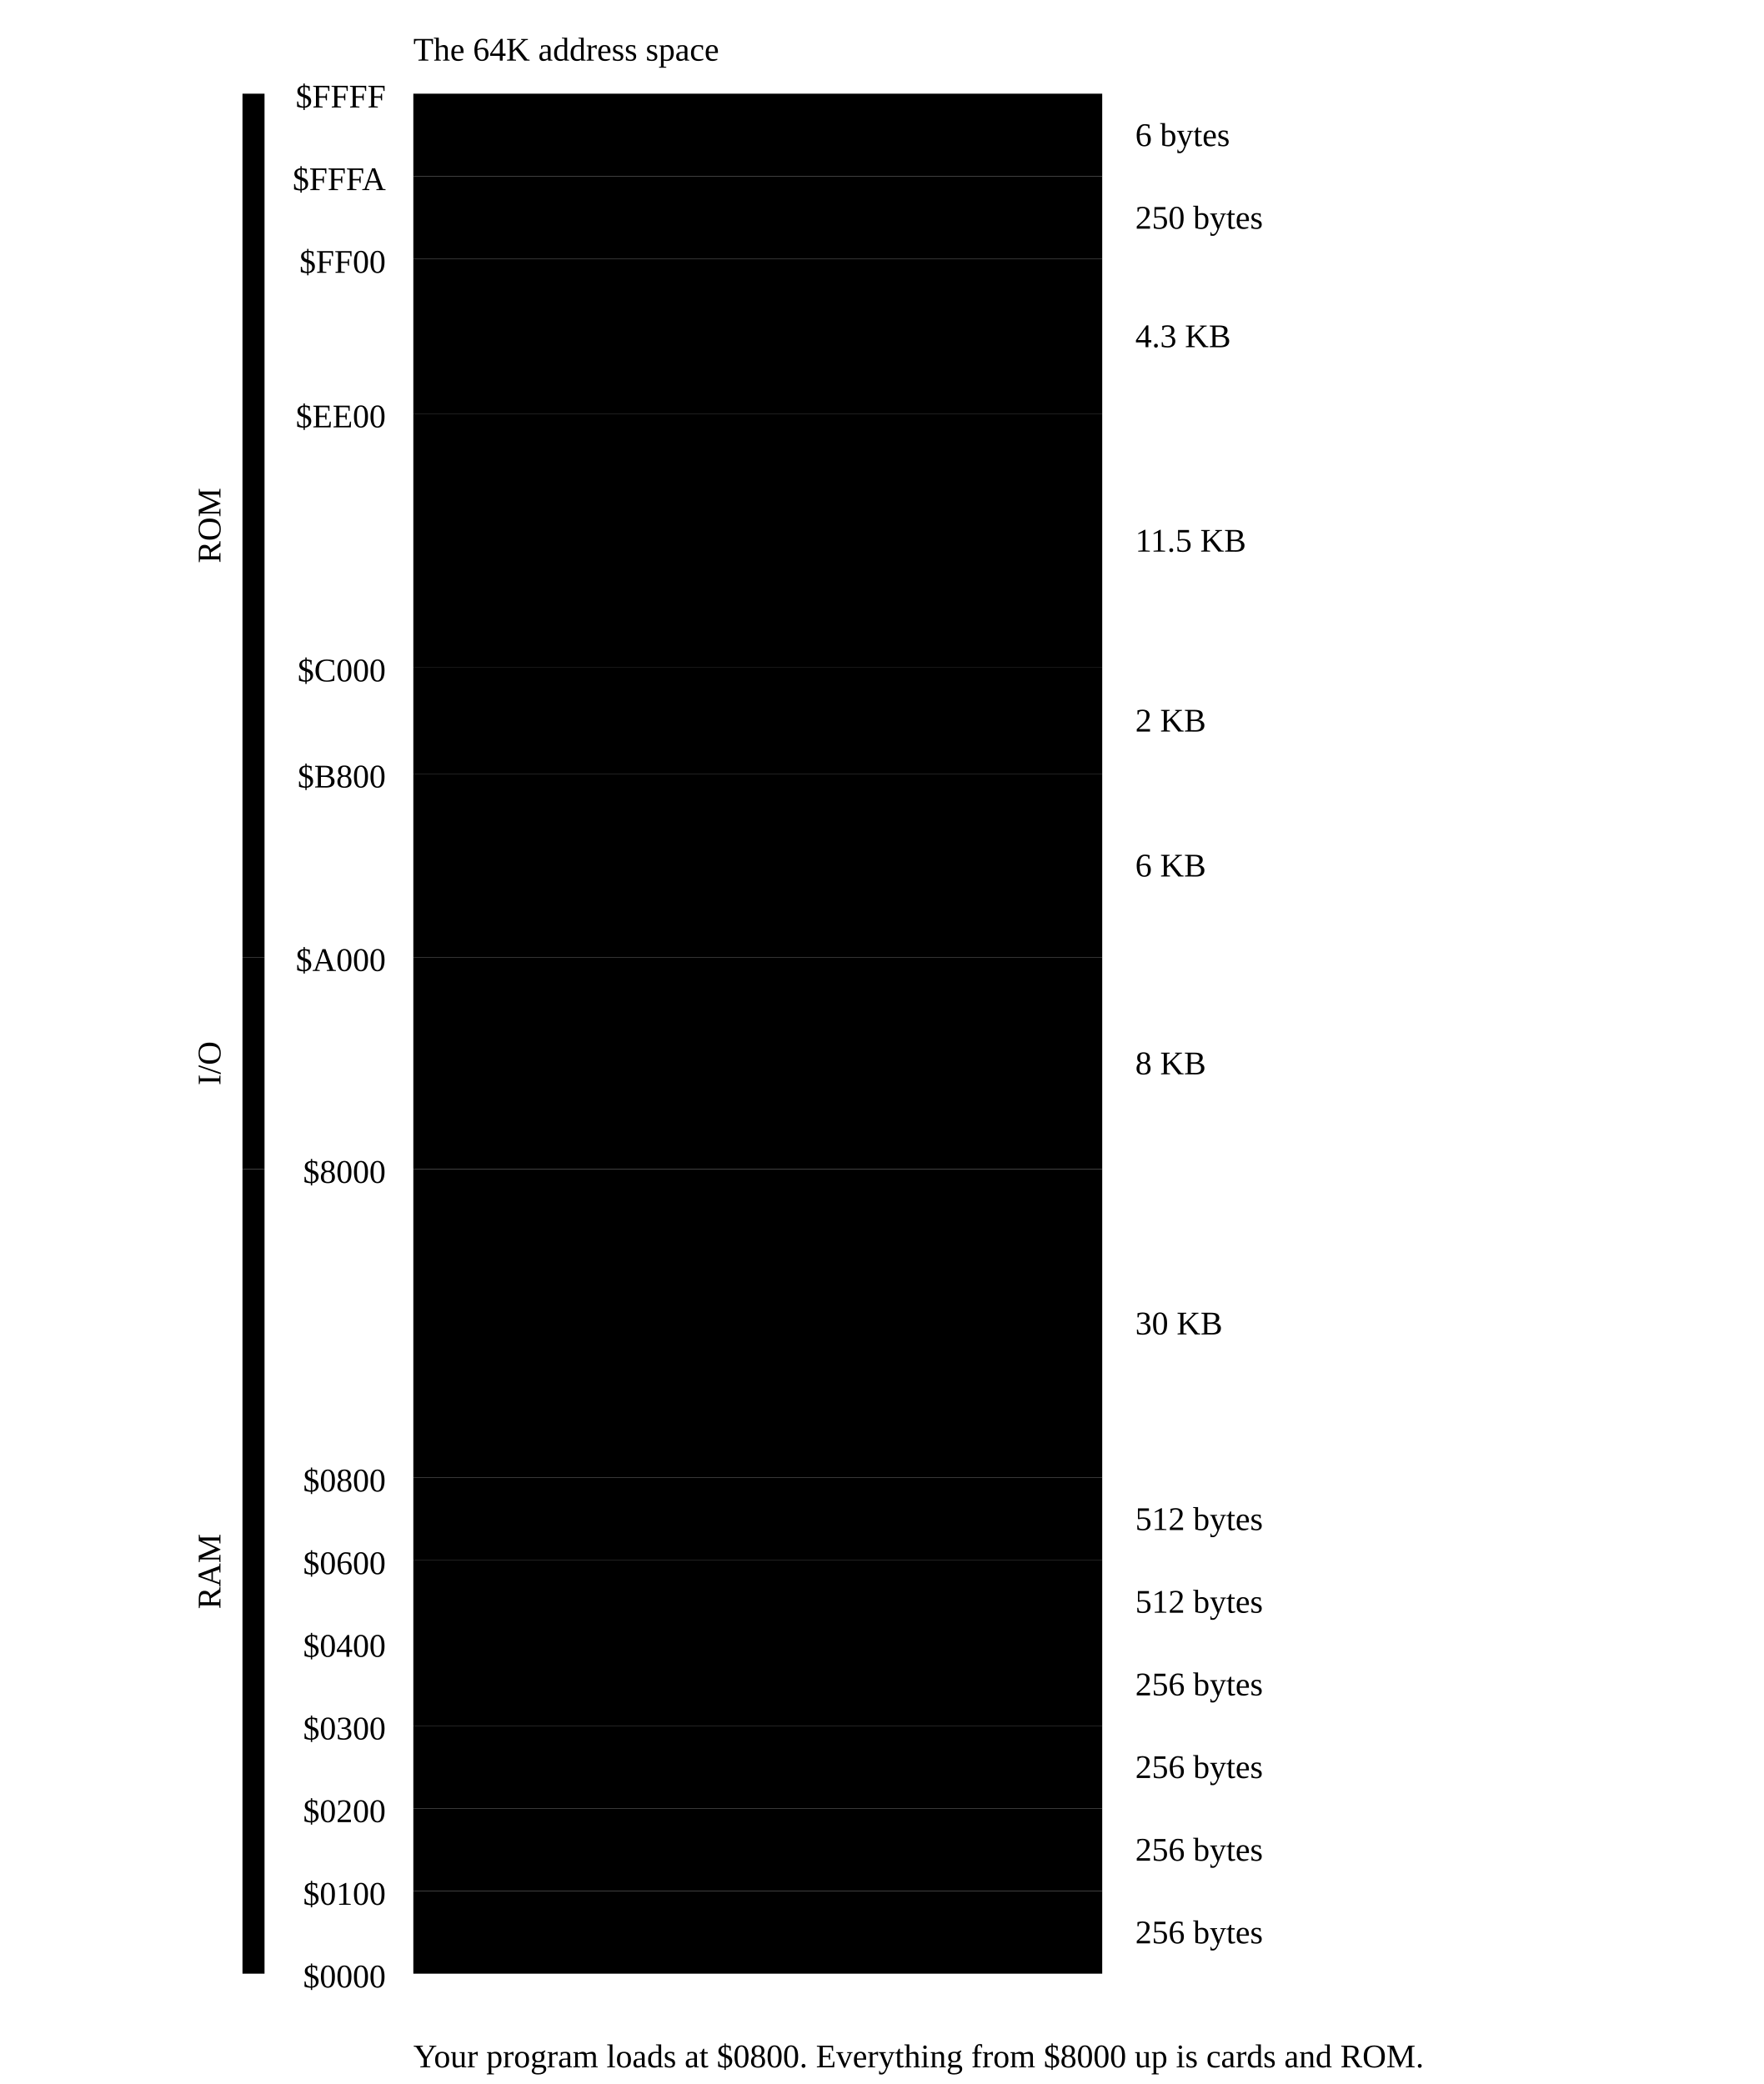
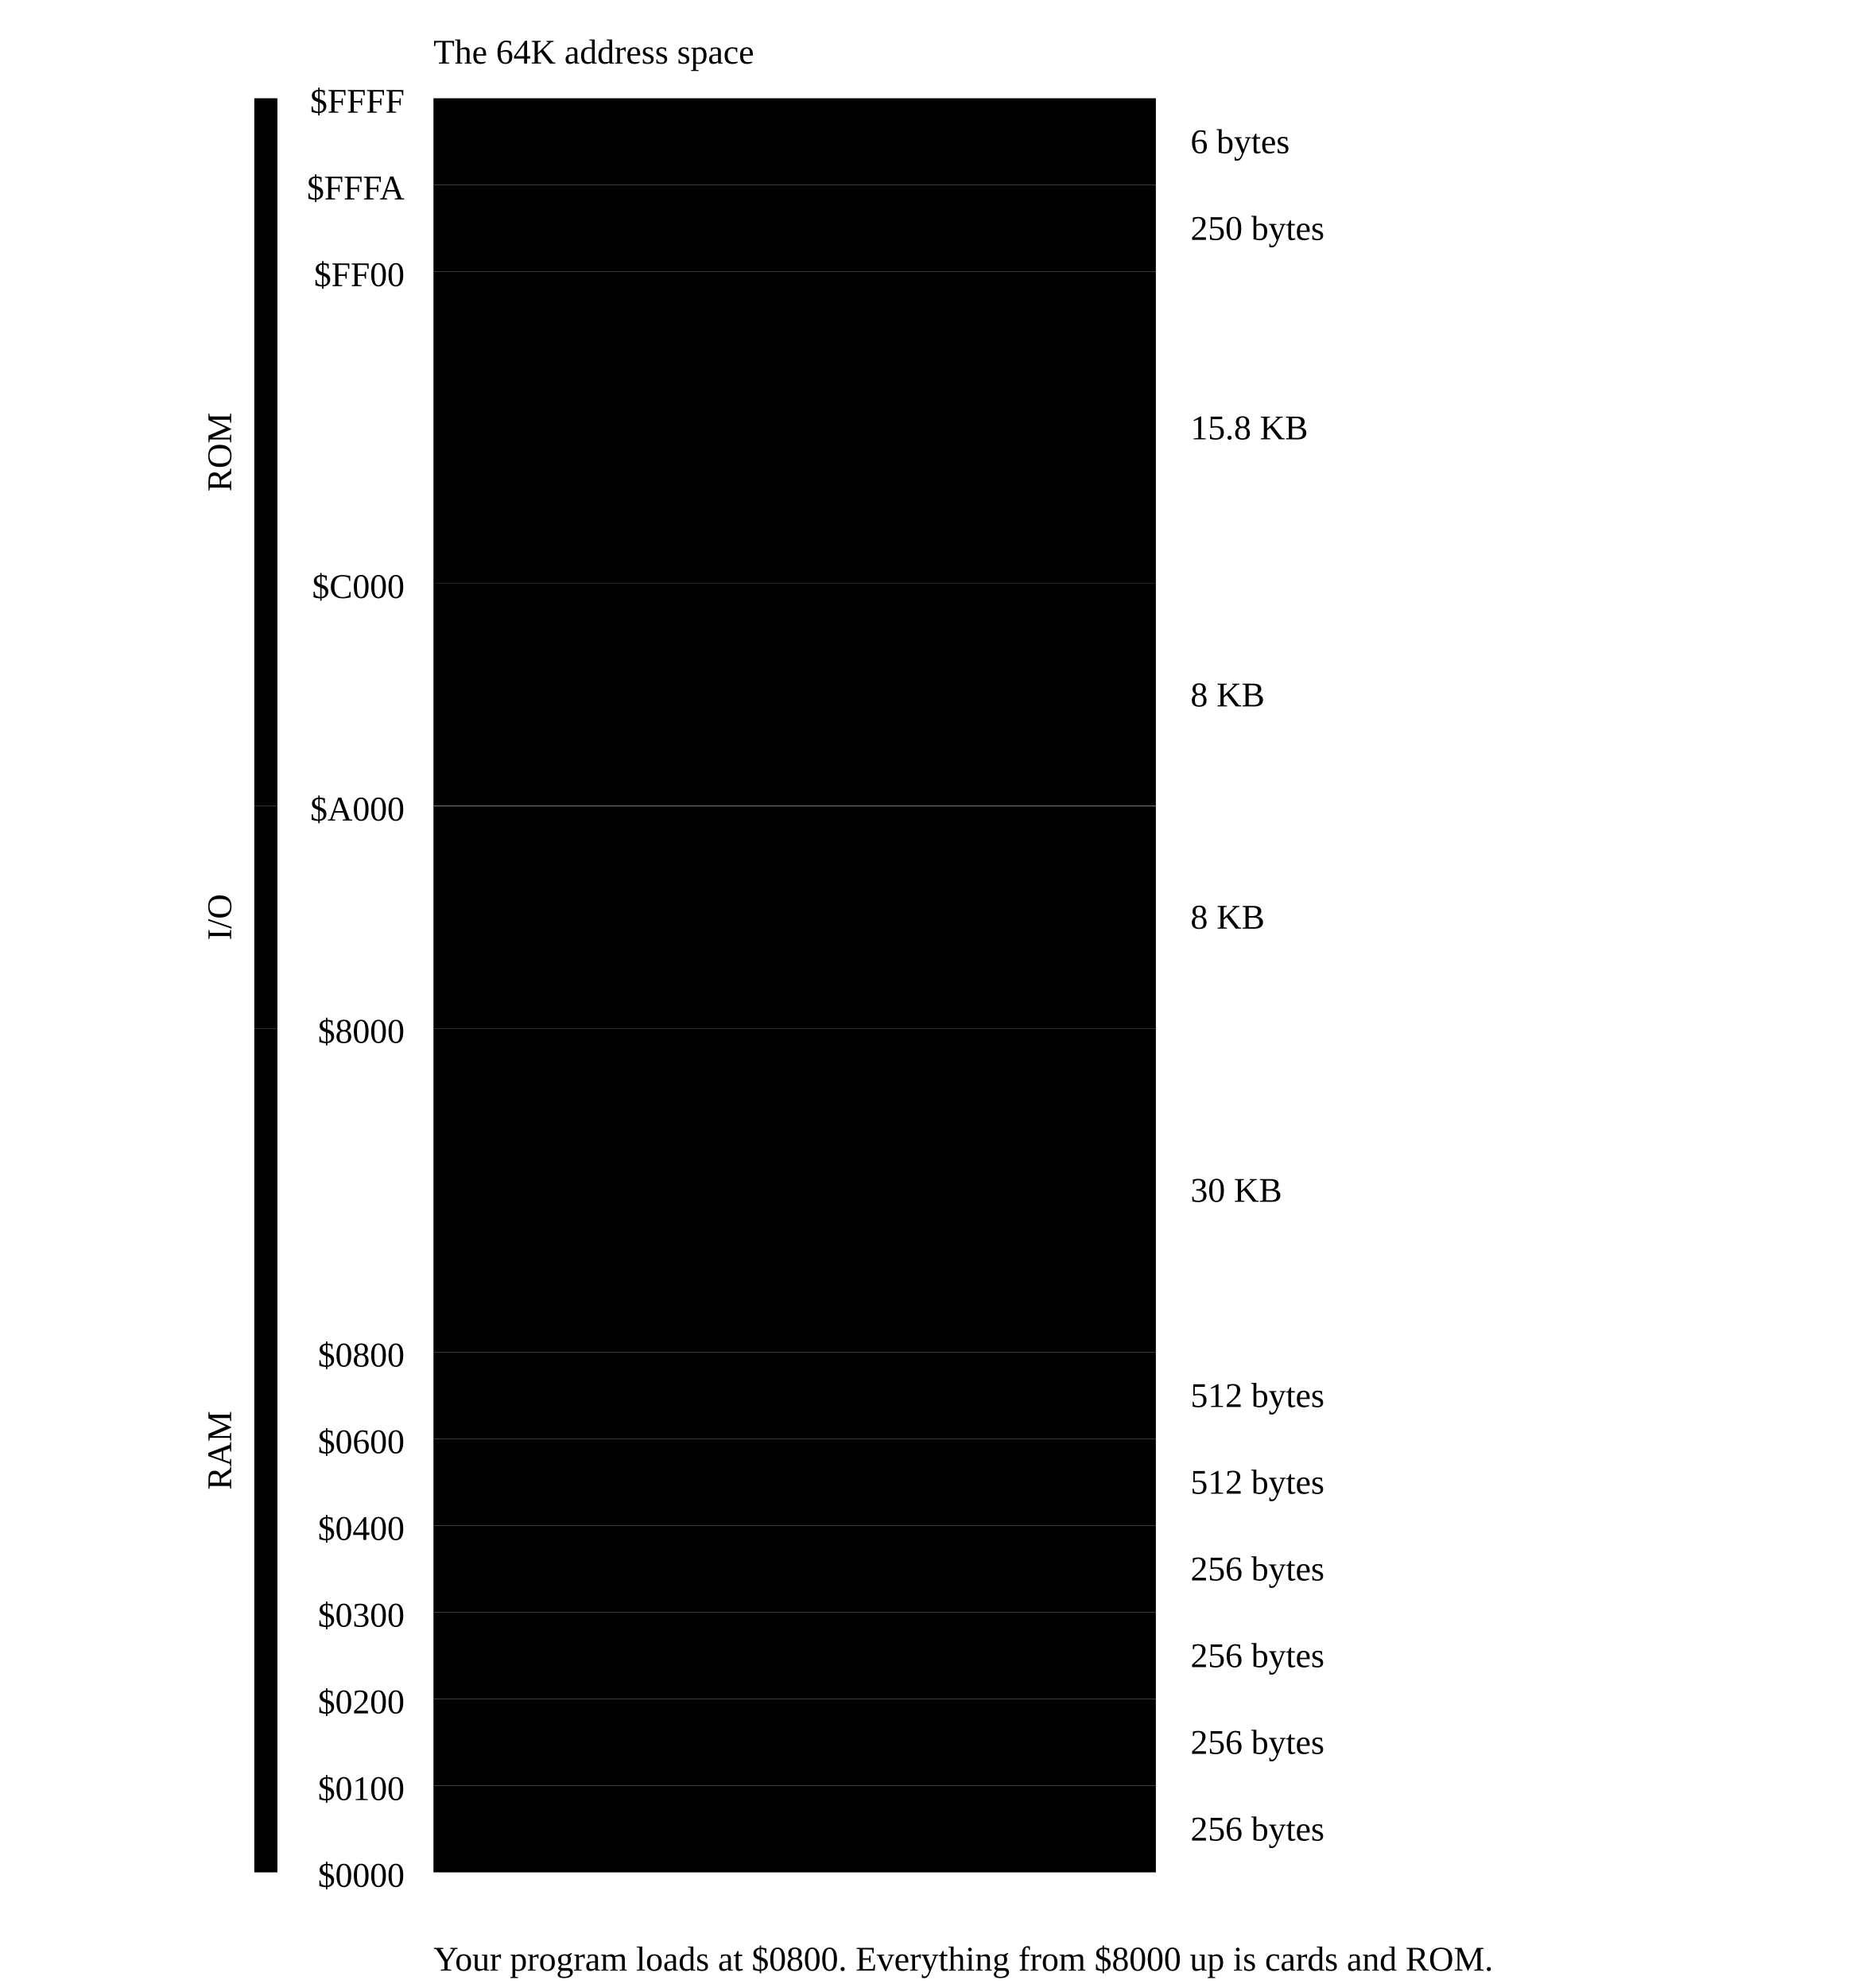
- <svg xmlns="http://www.w3.org/2000/svg" class="dg" viewBox="0 0 640 756.34" role="img" aria-label="The 64K address space, from zero page to the processor vectors" preserveAspectRatio="xMidYMid meet">
+ <svg xmlns="http://www.w3.org/2000/svg" class="dg" viewBox="0 0 640 687.813" role="img" aria-label="The 64K address space, from zero page to the processor vectors" preserveAspectRatio="xMidYMid meet">
  <defs>
    <marker id="dg-arrow" viewBox="0 0 8 8" refX="7" refY="4" markerWidth="7" markerHeight="7" orient="auto-start-reverse">
      <path class="dg-head" d="M0 0 L8 4 L0 8 z" />
    </marker>
  </defs>
  <text class="dg-t" x="150" y="22" text-anchor="start">The 64K address space</text>
  <text class="dg-a" x="140" y="39" text-anchor="end">$FFFF</text>
  <rect class="dg-r2" x="150" y="34" width="250" height="30" />
  <text class="dg-t" x="162" y="54" text-anchor="start">Vectors</text>
  <text class="dg-a" x="140" y="69" text-anchor="end">$FFFA</text>
  <text class="dg-n" x="412" y="53" text-anchor="start">6 bytes</text>
  <rect class="dg-r2" x="150" y="64" width="250" height="30" />
  <text class="dg-t" x="162" y="84" text-anchor="start">Wozmon</text>
  <text class="dg-a" x="140" y="99" text-anchor="end">$FF00</text>
  <text class="dg-n" x="412" y="83" text-anchor="start">250 bytes</text>
-   <rect class="dg-r2" x="150" y="94" width="250" height="56.1" />
-   <text class="dg-t" x="162" y="127" text-anchor="start">Monitor</text>
-   <text class="dg-a" x="140" y="155.1" text-anchor="end">$EE00</text>
-   <text class="dg-n" x="412" y="126" text-anchor="start">4.3 KB</text>
-   <rect class="dg-r2" x="150" y="150.1" width="250" height="92.2" />
-   <text class="dg-t" x="162" y="201.2" text-anchor="start">BASIC</text>
-   <text class="dg-a" x="140" y="247.3" text-anchor="end">$C000</text>
-   <text class="dg-n" x="412" y="200.2" text-anchor="start">11.5 KB</text>
-   <rect class="dg-r2" x="150" y="242.3" width="250" height="38.5" />
-   <text class="dg-t" x="162" y="266.5" text-anchor="start">Character set</text>
-   <text class="dg-a" x="140" y="285.8" text-anchor="end">$B800</text>
-   <text class="dg-n" x="412" y="265.5" text-anchor="start">2 KB</text>
-   <rect class="dg-r2" x="150" y="280.8" width="250" height="66.6" />
-   <text class="dg-t" x="162" y="319.1" text-anchor="start">Kernal</text>
-   <text class="dg-a" x="140" y="352.4" text-anchor="end">$A000</text>
-   <text class="dg-n" x="412" y="318.1" text-anchor="start">6 KB</text>
-   <rect class="dg-r3" x="150" y="347.4" width="250" height="76.9" />
-   <text class="dg-t" x="162" y="390.9" text-anchor="start">Eight I/O slots</text>
-   <text class="dg-a" x="140" y="429.3" text-anchor="end">$8000</text>
-   <text class="dg-n" x="412" y="389.9" text-anchor="start">8 KB</text>
-   <rect class="dg-r" x="150" y="424.3" width="250" height="112" />
-   <text class="dg-t" x="162" y="485.3" text-anchor="start">Program RAM</text>
-   <text class="dg-a" x="140" y="541.3" text-anchor="end">$0800</text>
-   <text class="dg-n" x="412" y="484.3" text-anchor="start">30 KB</text>
-   <rect class="dg-r" x="150" y="536.3" width="250" height="30" />
-   <text class="dg-t" x="162" y="556.3" text-anchor="start">CompactFlash sector buffer</text>
-   <text class="dg-a" x="140" y="571.3" text-anchor="end">$0600</text>
-   <text class="dg-n" x="412" y="555.3" text-anchor="start">512 bytes</text>
-   <rect class="dg-r" x="150" y="566.3" width="250" height="30" />
-   <text class="dg-t" x="162" y="586.3" text-anchor="start">BASIC line buffers</text>
-   <text class="dg-a" x="140" y="601.3" text-anchor="end">$0400</text>
-   <text class="dg-n" x="412" y="585.3" text-anchor="start">512 bytes</text>
-   <rect class="dg-r" x="150" y="596.3" width="250" height="30" />
-   <text class="dg-t" x="162" y="616.3" text-anchor="start">Kernal variables</text>
-   <text class="dg-a" x="140" y="631.3" text-anchor="end">$0300</text>
-   <text class="dg-n" x="412" y="615.3" text-anchor="start">256 bytes</text>
-   <rect class="dg-r" x="150" y="626.3" width="250" height="30" />
-   <text class="dg-t" x="162" y="646.3" text-anchor="start">Keyboard ring buffer</text>
-   <text class="dg-a" x="140" y="661.3" text-anchor="end">$0200</text>
-   <text class="dg-n" x="412" y="645.3" text-anchor="start">256 bytes</text>
-   <rect class="dg-r" x="150" y="656.3" width="250" height="30" />
-   <text class="dg-t" x="162" y="676.3" text-anchor="start">CPU stack</text>
-   <text class="dg-a" x="140" y="691.3" text-anchor="end">$0100</text>
-   <text class="dg-n" x="412" y="675.3" text-anchor="start">256 bytes</text>
-   <rect class="dg-r" x="150" y="686.3" width="250" height="30" />
-   <text class="dg-t" x="162" y="706.3" text-anchor="start">Zero page</text>
-   <text class="dg-a" x="140" y="721.3" text-anchor="end">$0000</text>
-   <text class="dg-n" x="412" y="705.3" text-anchor="start">256 bytes</text>
-   <path class="dg-l" d="M96 424.3 H88 V716.3 H96" />
-   <text class="dg-t" x="80" y="570.3" text-anchor="middle" transform="rotate(-90 80 570.3)">RAM</text>
-   <path class="dg-l" d="M96 347.4 H88 V424.3 H96" />
-   <text class="dg-t" x="80" y="385.9" text-anchor="middle" transform="rotate(-90 80 385.9)">I/O</text>
-   <path class="dg-l" d="M96 34 H88 V347.4 H96" />
-   <text class="dg-t" x="80" y="190.7" text-anchor="middle" transform="rotate(-90 80 190.7)">ROM</text>
-   <text class="dg-n" x="150" y="750.3" text-anchor="start">Your program loads at $0800. Everything from $8000 up is cards and ROM.</text>
+   <rect class="dg-r2" x="150" y="94" width="250" height="107.9" />
+   <text class="dg-t" x="162" y="153" text-anchor="start">BASIC</text>
+   <text class="dg-a" x="140" y="206.9" text-anchor="end">$C000</text>
+   <text class="dg-n" x="412" y="152" text-anchor="start">15.8 KB</text>
+   <rect class="dg-r2" x="150" y="201.9" width="250" height="76.9" />
+   <text class="dg-t" x="162" y="245.4" text-anchor="start">Kernal</text>
+   <text class="dg-a" x="140" y="283.9" text-anchor="end">$A000</text>
+   <text class="dg-n" x="412" y="244.4" text-anchor="start">8 KB</text>
+   <rect class="dg-r3" x="150" y="278.9" width="250" height="76.9" />
+   <text class="dg-t" x="162" y="322.3" text-anchor="start">Eight I/O slots</text>
+   <text class="dg-a" x="140" y="360.8" text-anchor="end">$8000</text>
+   <text class="dg-n" x="412" y="321.3" text-anchor="start">8 KB</text>
+   <rect class="dg-r" x="150" y="355.8" width="250" height="112" />
+   <text class="dg-t" x="162" y="416.8" text-anchor="start">Program RAM</text>
+   <text class="dg-a" x="140" y="472.8" text-anchor="end">$0800</text>
+   <text class="dg-n" x="412" y="415.8" text-anchor="start">30 KB</text>
+   <rect class="dg-r" x="150" y="467.8" width="250" height="30" />
+   <text class="dg-t" x="162" y="487.8" text-anchor="start">CompactFlash sector buffer</text>
+   <text class="dg-a" x="140" y="502.8" text-anchor="end">$0600</text>
+   <text class="dg-n" x="412" y="486.8" text-anchor="start">512 bytes</text>
+   <rect class="dg-r" x="150" y="497.8" width="250" height="30" />
+   <text class="dg-t" x="162" y="517.8" text-anchor="start">BASIC line buffers</text>
+   <text class="dg-a" x="140" y="532.8" text-anchor="end">$0400</text>
+   <text class="dg-n" x="412" y="516.8" text-anchor="start">512 bytes</text>
+   <rect class="dg-r" x="150" y="527.8" width="250" height="30" />
+   <text class="dg-t" x="162" y="547.8" text-anchor="start">Kernal variables</text>
+   <text class="dg-a" x="140" y="562.8" text-anchor="end">$0300</text>
+   <text class="dg-n" x="412" y="546.8" text-anchor="start">256 bytes</text>
+   <rect class="dg-r" x="150" y="557.8" width="250" height="30" />
+   <text class="dg-t" x="162" y="577.8" text-anchor="start">Keyboard ring buffer</text>
+   <text class="dg-a" x="140" y="592.8" text-anchor="end">$0200</text>
+   <text class="dg-n" x="412" y="576.8" text-anchor="start">256 bytes</text>
+   <rect class="dg-r" x="150" y="587.8" width="250" height="30" />
+   <text class="dg-t" x="162" y="607.8" text-anchor="start">CPU stack</text>
+   <text class="dg-a" x="140" y="622.8" text-anchor="end">$0100</text>
+   <text class="dg-n" x="412" y="606.8" text-anchor="start">256 bytes</text>
+   <rect class="dg-r" x="150" y="617.8" width="250" height="30" />
+   <text class="dg-t" x="162" y="637.8" text-anchor="start">Zero page</text>
+   <text class="dg-a" x="140" y="652.8" text-anchor="end">$0000</text>
+   <text class="dg-n" x="412" y="636.8" text-anchor="start">256 bytes</text>
+   <path class="dg-l" d="M96 355.8 H88 V647.8 H96" />
+   <text class="dg-t" x="80" y="501.8" text-anchor="middle" transform="rotate(-90 80 501.8)">RAM</text>
+   <path class="dg-l" d="M96 278.9 H88 V355.8 H96" />
+   <text class="dg-t" x="80" y="317.3" text-anchor="middle" transform="rotate(-90 80 317.3)">I/O</text>
+   <path class="dg-l" d="M96 34 H88 V278.9 H96" />
+   <text class="dg-t" x="80" y="156.4" text-anchor="middle" transform="rotate(-90 80 156.4)">ROM</text>
+   <text class="dg-n" x="150" y="681.8" text-anchor="start">Your program loads at $0800. Everything from $8000 up is cards and ROM.</text>
</svg>
